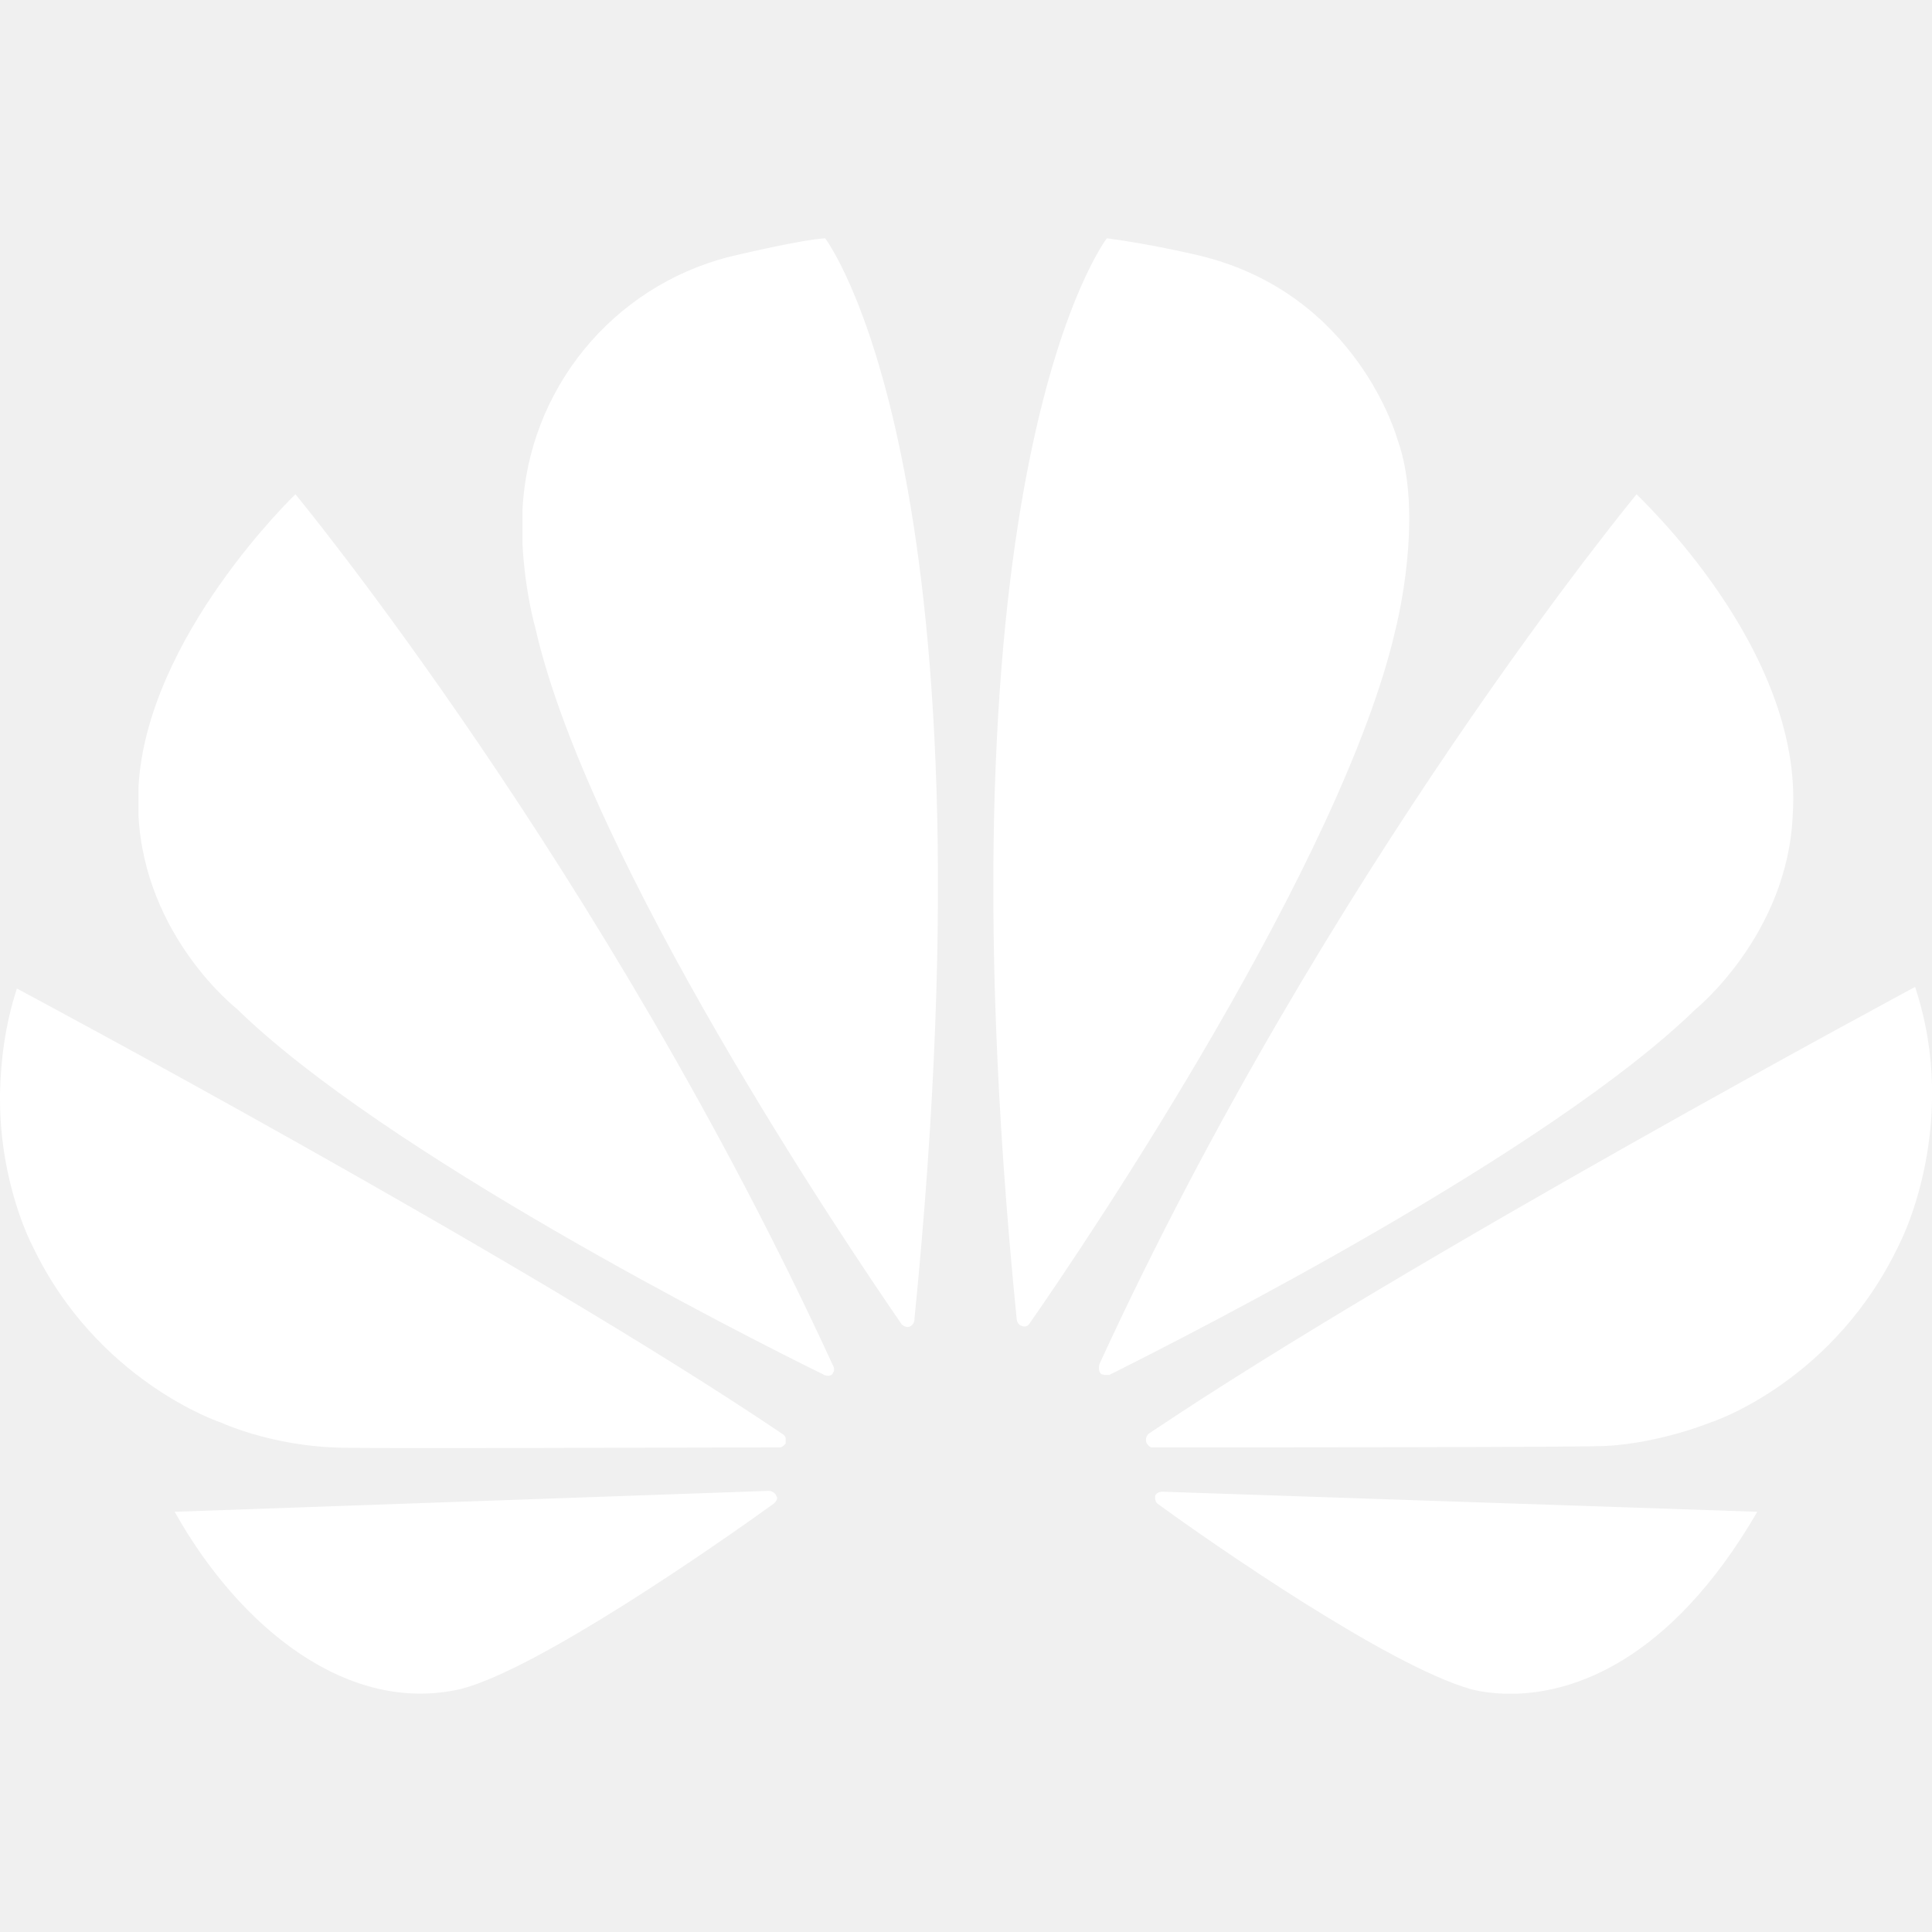
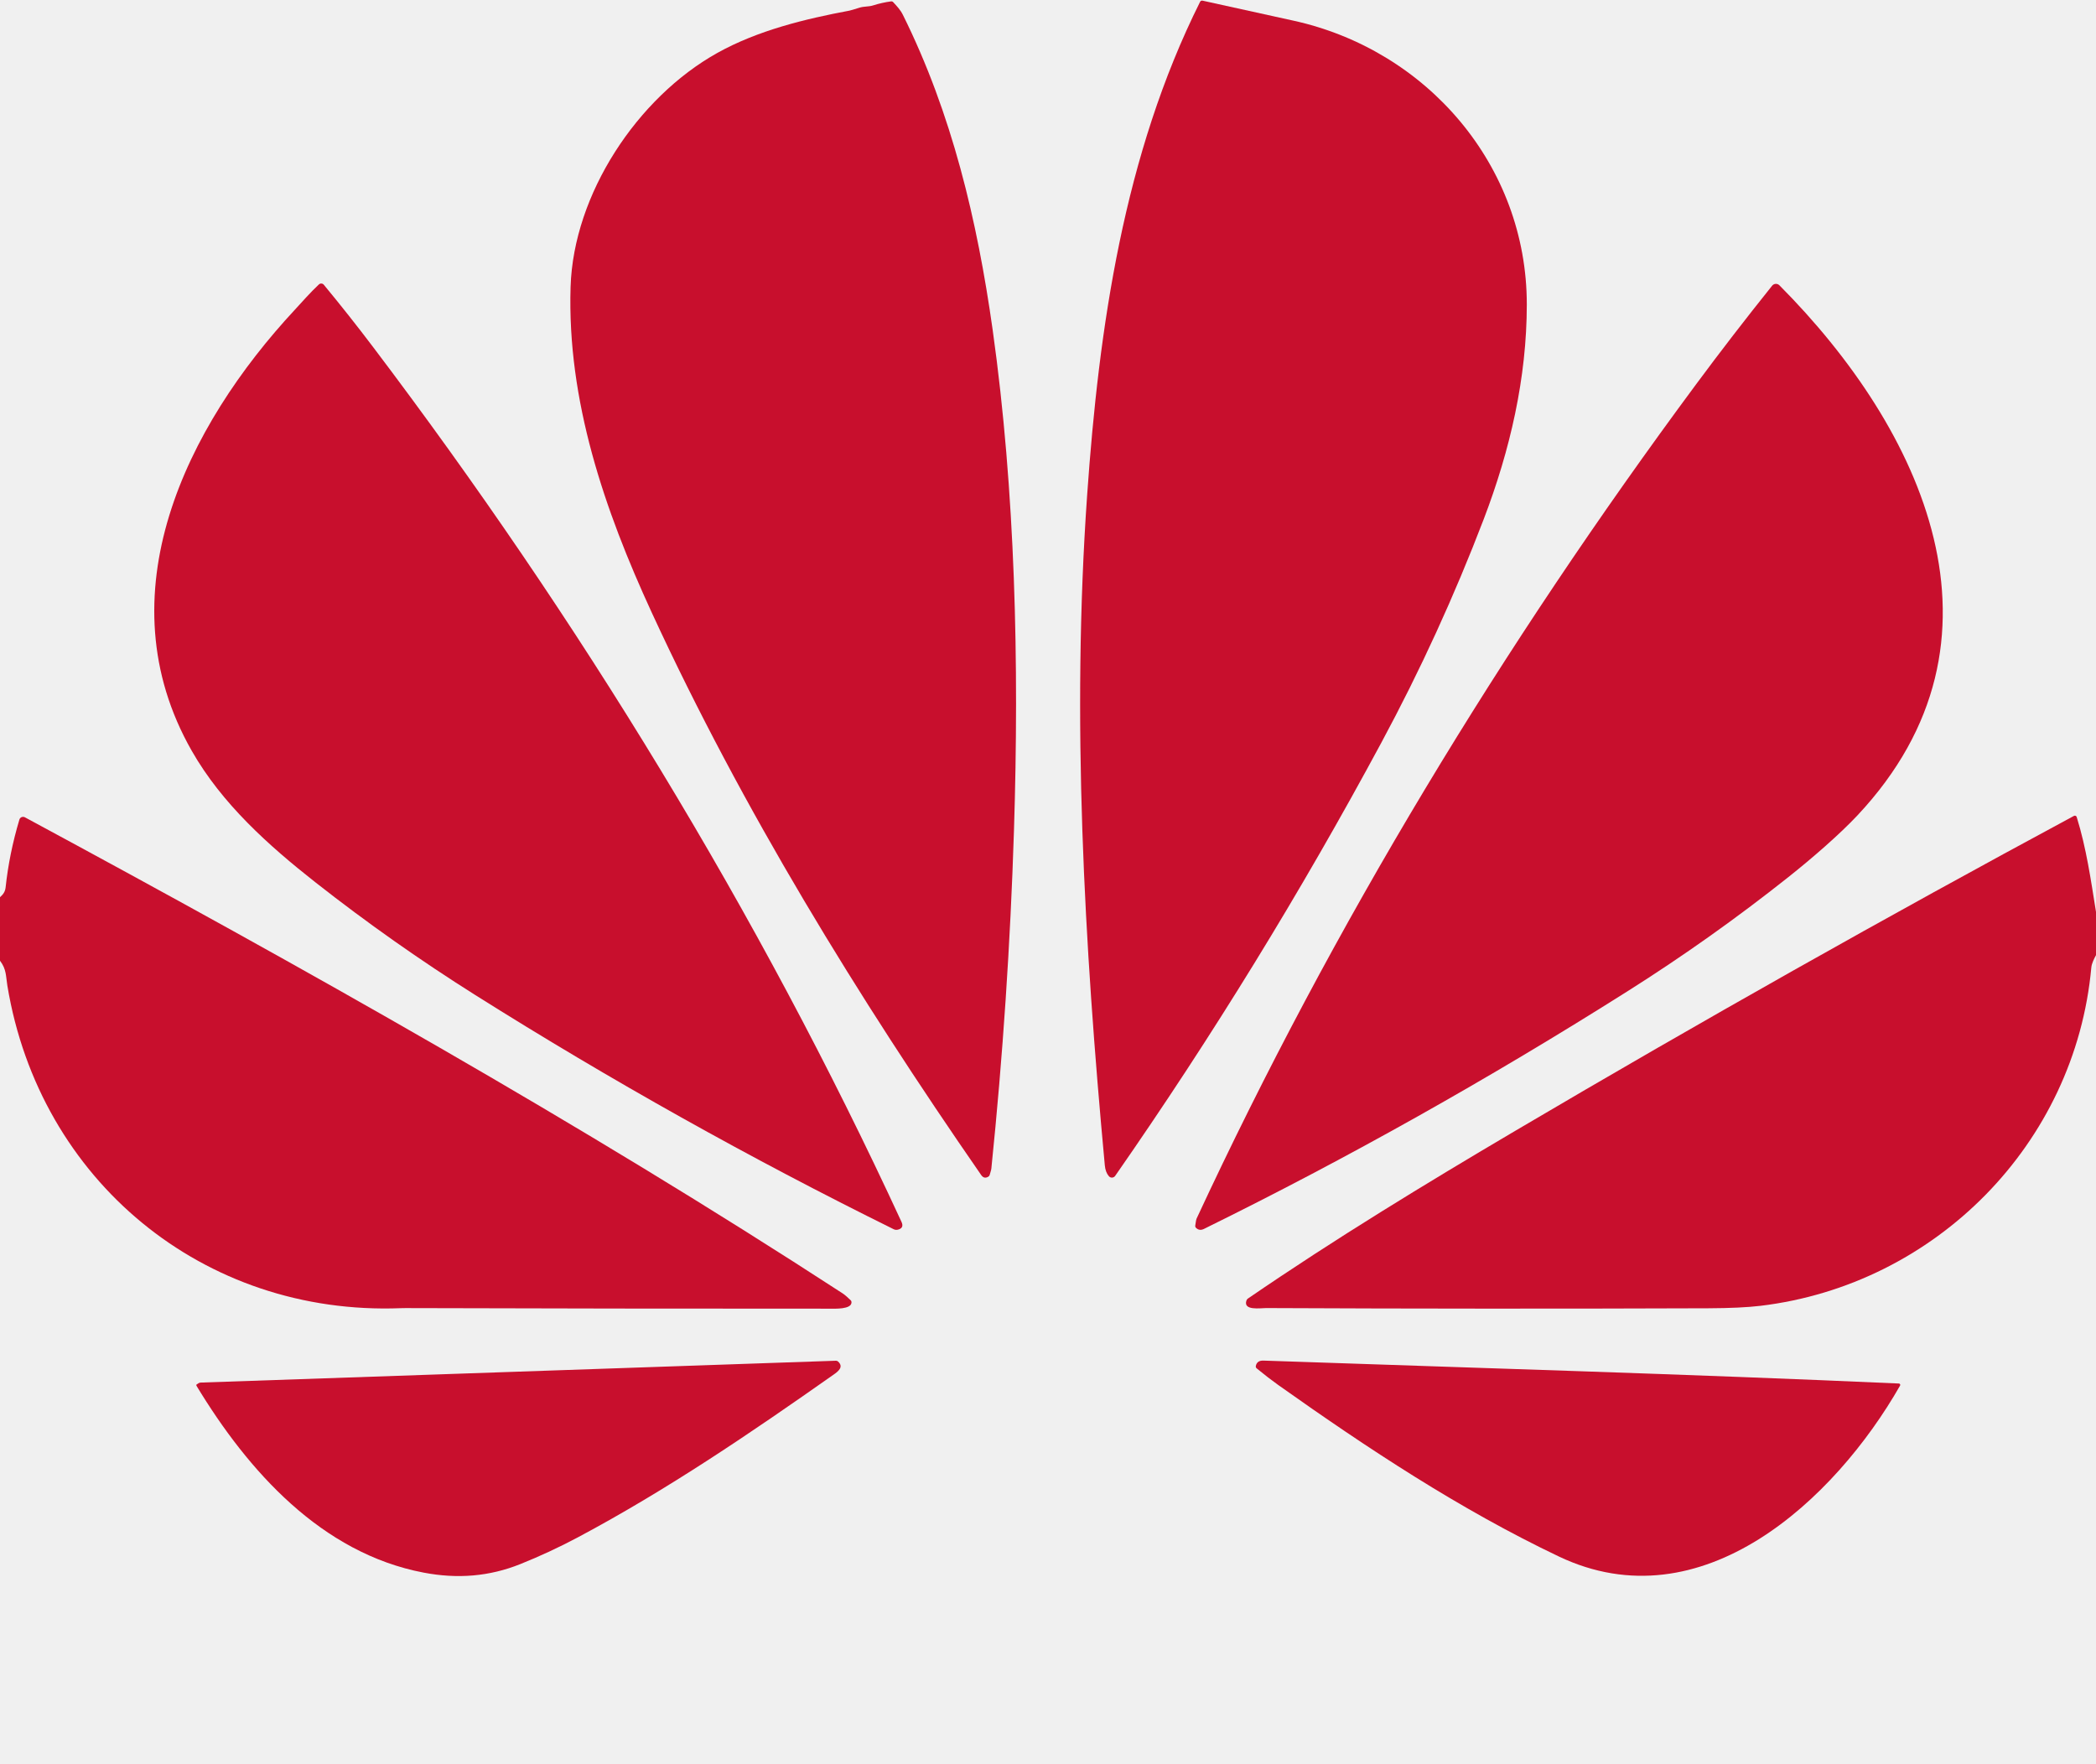
- <svg xmlns="http://www.w3.org/2000/svg" fill="#FFFFFF" viewBox="0 0 24 24" role="img">
-   <path d="M3.67 6.14S1.82 7.91 1.72 9.78v.35c.08 1.51 1.22 2.4 1.22 2.4 1.83 1.79 6.26 4.04 7.3 4.55 0 0 .06.03.1-.01l.02-.04V17v-.01C7.52 10.8 3.67 6.14 3.67 6.14zM9.65 18.6c-.02-.08-.1-.08-.1-.08l-7.38.26c.8 1.43 2.15 2.53 3.56 2.2.96-.25 3.16-1.78 3.88-2.3.06-.05.04-.09.04-.09zM9.73 17.82C6.49 15.63.21 12.28.21 12.28c-.15.46-.2.9-.21 1.3v.07c0 1.07.4 1.82.4 1.82.8 1.69 2.34 2.2 2.34 2.2.7.3 1.4.31 1.4.31.12.02 4.4 0 5.54 0 .05 0 .08-.05.08-.05v-.06c0-.03-.03-.05-.03-.05zM9.06 3.19a3.42 3.42 0 0 0-2.57 3.15v.41c.03.6.16 1.05.16 1.05.66 2.9 3.86 7.65 4.55 8.65.05.05.1.03.1.03a.1.1 0 0 0 .06-.1c1.06-10.6-1.11-13.42-1.11-13.42-.32.02-1.19.23-1.19.23zM17.36 5.46s-.49-1.8-2.44-2.28c0 0-.57-.14-1.17-.22 0 0-2.18 2.81-1.12 13.43.01.07.06.08.06.08.07.03.1-.03.1-.03.72-1.03 3.9-5.76 4.55-8.64 0 0 .36-1.4.02-2.34zM14.44 18.53s-.07 0-.09.05c0 0-.01.07.03.1.7.51 2.85 2 3.88 2.3 0 0 .16.05.43.06h.14c.69-.02 1.9-.37 3-2.26l-7.4-.25zM22.27 10.12c.14-2.06-1.94-3.97-1.94-3.98 0 0-3.85 4.66-6.67 10.8 0 0-.03.08.02.13l.04.01h.06c1.06-.53 5.46-2.77 7.28-4.54 0 0 1.15-.93 1.21-2.42zM23.79 12.26s-6.28 3.37-9.52 5.55c0 0-.05.04-.03.11 0 0 .03.06.07.06 1.16 0 5.56 0 5.67-.02 0 0 .57-.02 1.27-.29 0 0 1.56-.5 2.37-2.27 0 0 .73-1.45.17-3.14z" />
+ <svg xmlns="http://www.w3.org/2000/svg" version="1.1" viewBox="0 0 800 673">
+   <path fill="#c80f2d" d="   M 423.25 448.95   Q 421.93 447.43 421.69 444.83   C 413.81 360.06 408.95 274.04 414.94 188.97   C 419.45 124.83 428.90 59.06 458.05 0.69   A 0.84 0.83 19.5 0 1 458.99 0.25   Q 476.21 4.08 493.43 7.83   C 544.62 18.97 582.77 63.18 582.75 116.22   C 582.74 144.20 576.40 171.74 566.31 198.15   Q 549.53 242.04 527.23 283.46   Q 481.23 368.94 425.63 448.82   A 1.52 1.51 41.7 0 1 423.25 448.95   Z" />
+   <path fill="#c80f2d" d="   M 378.89 125.98   C 387.52 187.47 389.03 252.95 387.01 316.99   Q 384.97 381.65 378.38 446.01   C 378.31 446.73 377.93 447.65 377.75 448.40   Q 377.65 448.86 377.24 449.10   Q 375.61 450.09 374.50 448.49   C 327.44 380.55 283.37 308.88 248.73 233.74   C 230.68 194.57 216.43 152.88 217.78 109.50   C 218.88 74.07 243.28 37.24 273.76 20.22   C 289.36 11.52 307.52 7.19 324.25 4.05   Q 324.79 3.95 328.02 2.94   C 329.86 2.36 331.50 2.62 333.26 2.06   Q 336.59 1.00 340.08 0.53   Q 340.58 0.46 340.93 0.84   C 342.38 2.43 343.65 3.72 344.63 5.70   C 363.27 43.24 373.01 84.08 378.89 125.98   Z" />
+   <path fill="#c80f2d" d="   M 112.65 118.10   C 114.92 115.66 118.47 111.58 121.72 108.56   A 1.29 1.29 0.0 0 1 123.59 108.68   Q 133.17 120.26 142.36 132.40   C 220.90 236.20 289.49 348.12 344.08 466.36   Q 345.19 468.77 342.64 469.35   A 2.32 2.30 -38.0 0 1 341.11 469.17   Q 258.78 428.49 181.46 379.82   Q 149.91 359.95 120.62 336.95   C 102.41 322.65 84.68 306.73 73.18 286.56   C 39.26 227.06 71.05 162.78 112.65 118.10   Z" />
+   <path fill="#c80f2d" d="   M 676.40 109.03   A 1.86 1.85 42.1 0 1 679.16 108.89   C 733.55 163.56 771.84 244.17 708.96 311.20   C 702.12 318.49 691.58 327.63 682.57 334.78   Q 653.19 358.11 621.43 378.19   Q 541.56 428.68 459.53 469.05   Q 457.78 469.91 456.49 468.64   Q 456.11 468.26 456.21 467.74   C 456.35 467.07 456.46 465.66 456.71 465.12   C 508.91 352.77 573.58 246.27 647.29 146.78   Q 661.23 127.96 676.40 109.03   Z" />
+   <path fill="#c80f2d" d="   M 800.00 348.06   L 800.00 364.56   C 799.29 365.85 798.36 367.72 798.22 369.22   C 792.08 436.68 738.63 490.39 671.96 498.40   Q 664.56 499.29 652.01 499.34   Q 567.62 499.65 483.25 499.26   C 481.10 499.25 474.36 500.35 475.75 496.35   Q 475.91 495.91 476.29 495.64   C 509.45 472.90 544.03 451.84 578.68 431.41   Q 683.92 369.36 791.58 311.41   A 0.74 0.73 -23.1 0 1 792.63 311.83   C 796.32 323.67 798.04 335.88 800.00 348.06   Z" />
+   <path fill="#c80f2d" d="   M 0.00 366.69   L 0.00 342.44   C 1.21 341.36 1.97 340.37 2.15 338.64   Q 3.50 325.90 7.40 312.82   A 1.48 1.46 22.4 0 1 9.51 311.95   C 115.23 368.97 221.77 428.70 321.59 493.64   C 322.65 494.33 323.72 495.37 324.64 496.24   Q 325.02 496.59 325.00 497.11   C 324.95 499.81 318.61 499.49 316.71 499.49   Q 235.73 499.51 154.75 499.27   Q 153.91 499.27 153.05 499.30   C 77.55 502.26 15.11 450.44 2.83 376.32   C 2.20 372.50 2.51 369.99 0.00 366.69   Z" />
+   <path fill="#c80f2d" d="   M 319.87 519.66   C 322.20 521.77 319.80 523.51 318.17 524.66   C 286.66 546.84 254.57 568.66 220.52 586.79   Q 209.84 592.47 198.62 596.97   C 186.74 601.74 174.59 602.69 161.73 600.24   C 122.68 592.82 94.65 561.41 75.00 528.93   A 0.44 0.43 59.4 0 1 75.15 528.33   L 75.85 527.91   Q 76.18 527.71 76.57 527.70   L 319.06 519.36   Q 319.52 519.35 319.87 519.66   Z" />
+   <path fill="#c80f2d" d="   M 479.65 522.28   A 0.95 0.95 0.0 0 1 479.32 521.36   Q 479.76 519.22 482.26 519.31   C 563.09 522.11 643.99 524.45 724.79 528.06   A 0.53 0.53 0.0 0 1 725.22 528.85   C 700.38 572.36 649.55 620.07 594.94 594.06   C 557.19 576.08 521.93 552.77 487.89 528.63   Q 484.20 526.01 479.65 522.28   Z" />
</svg>
